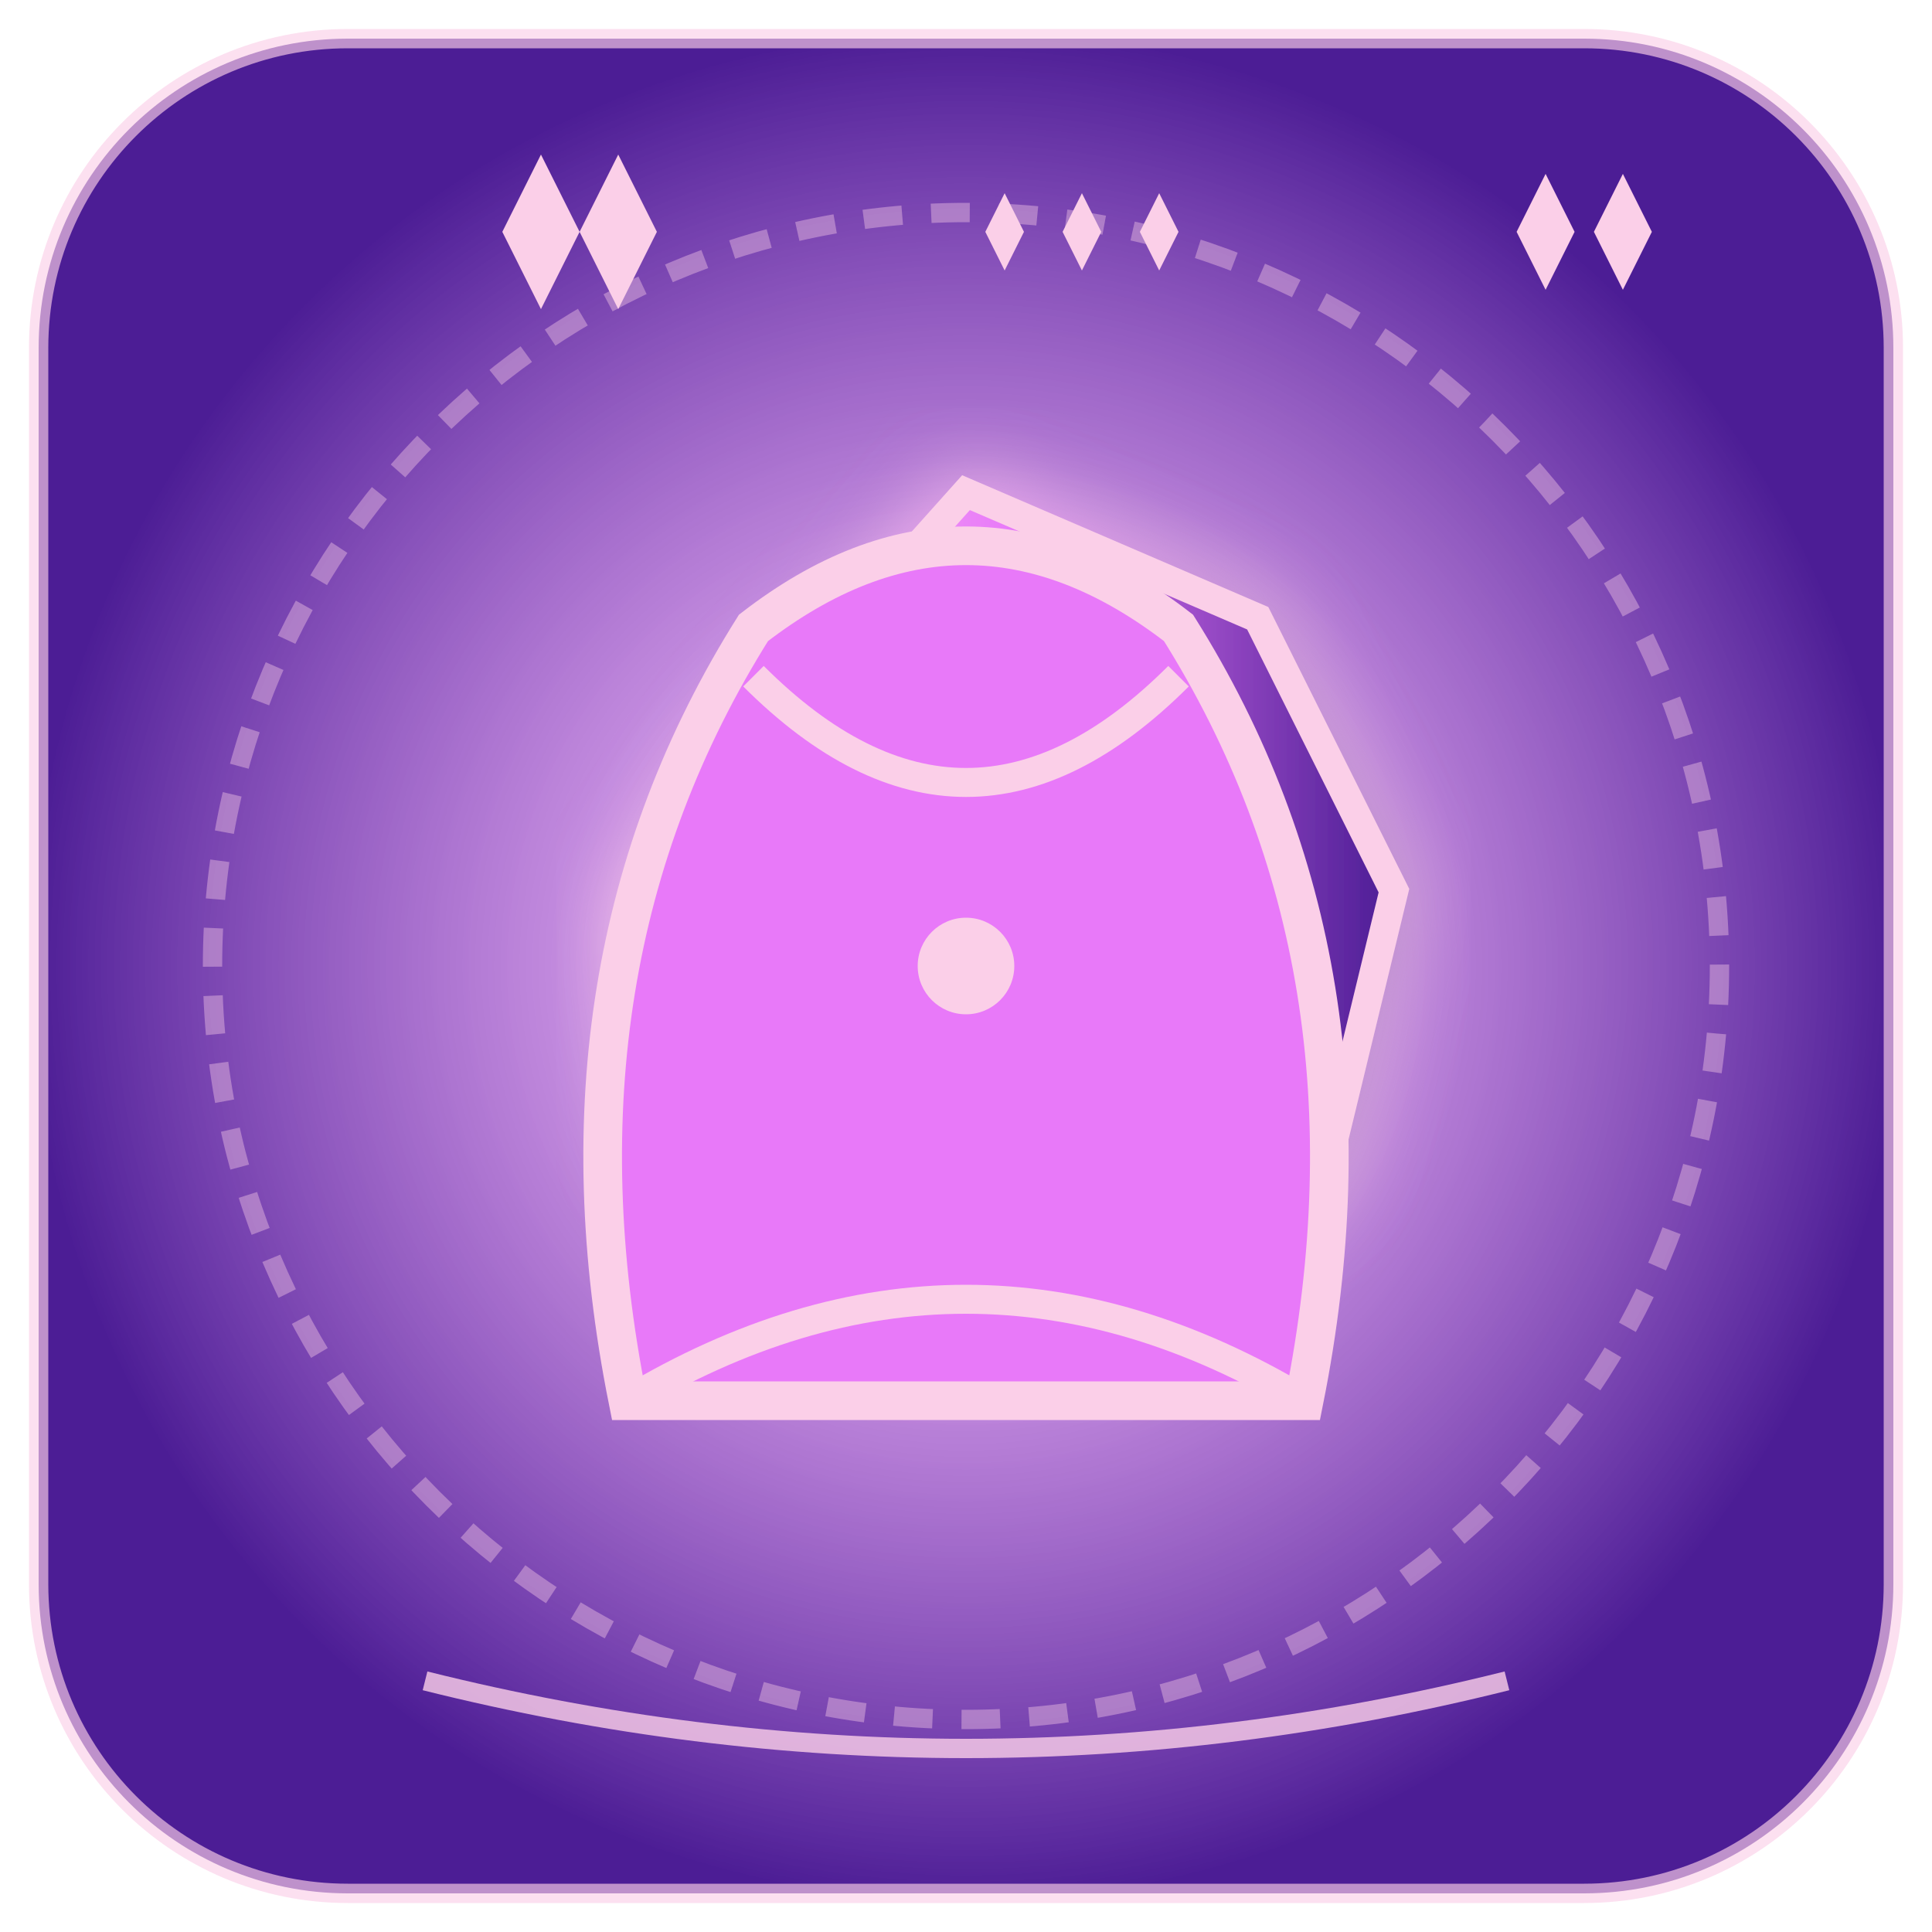
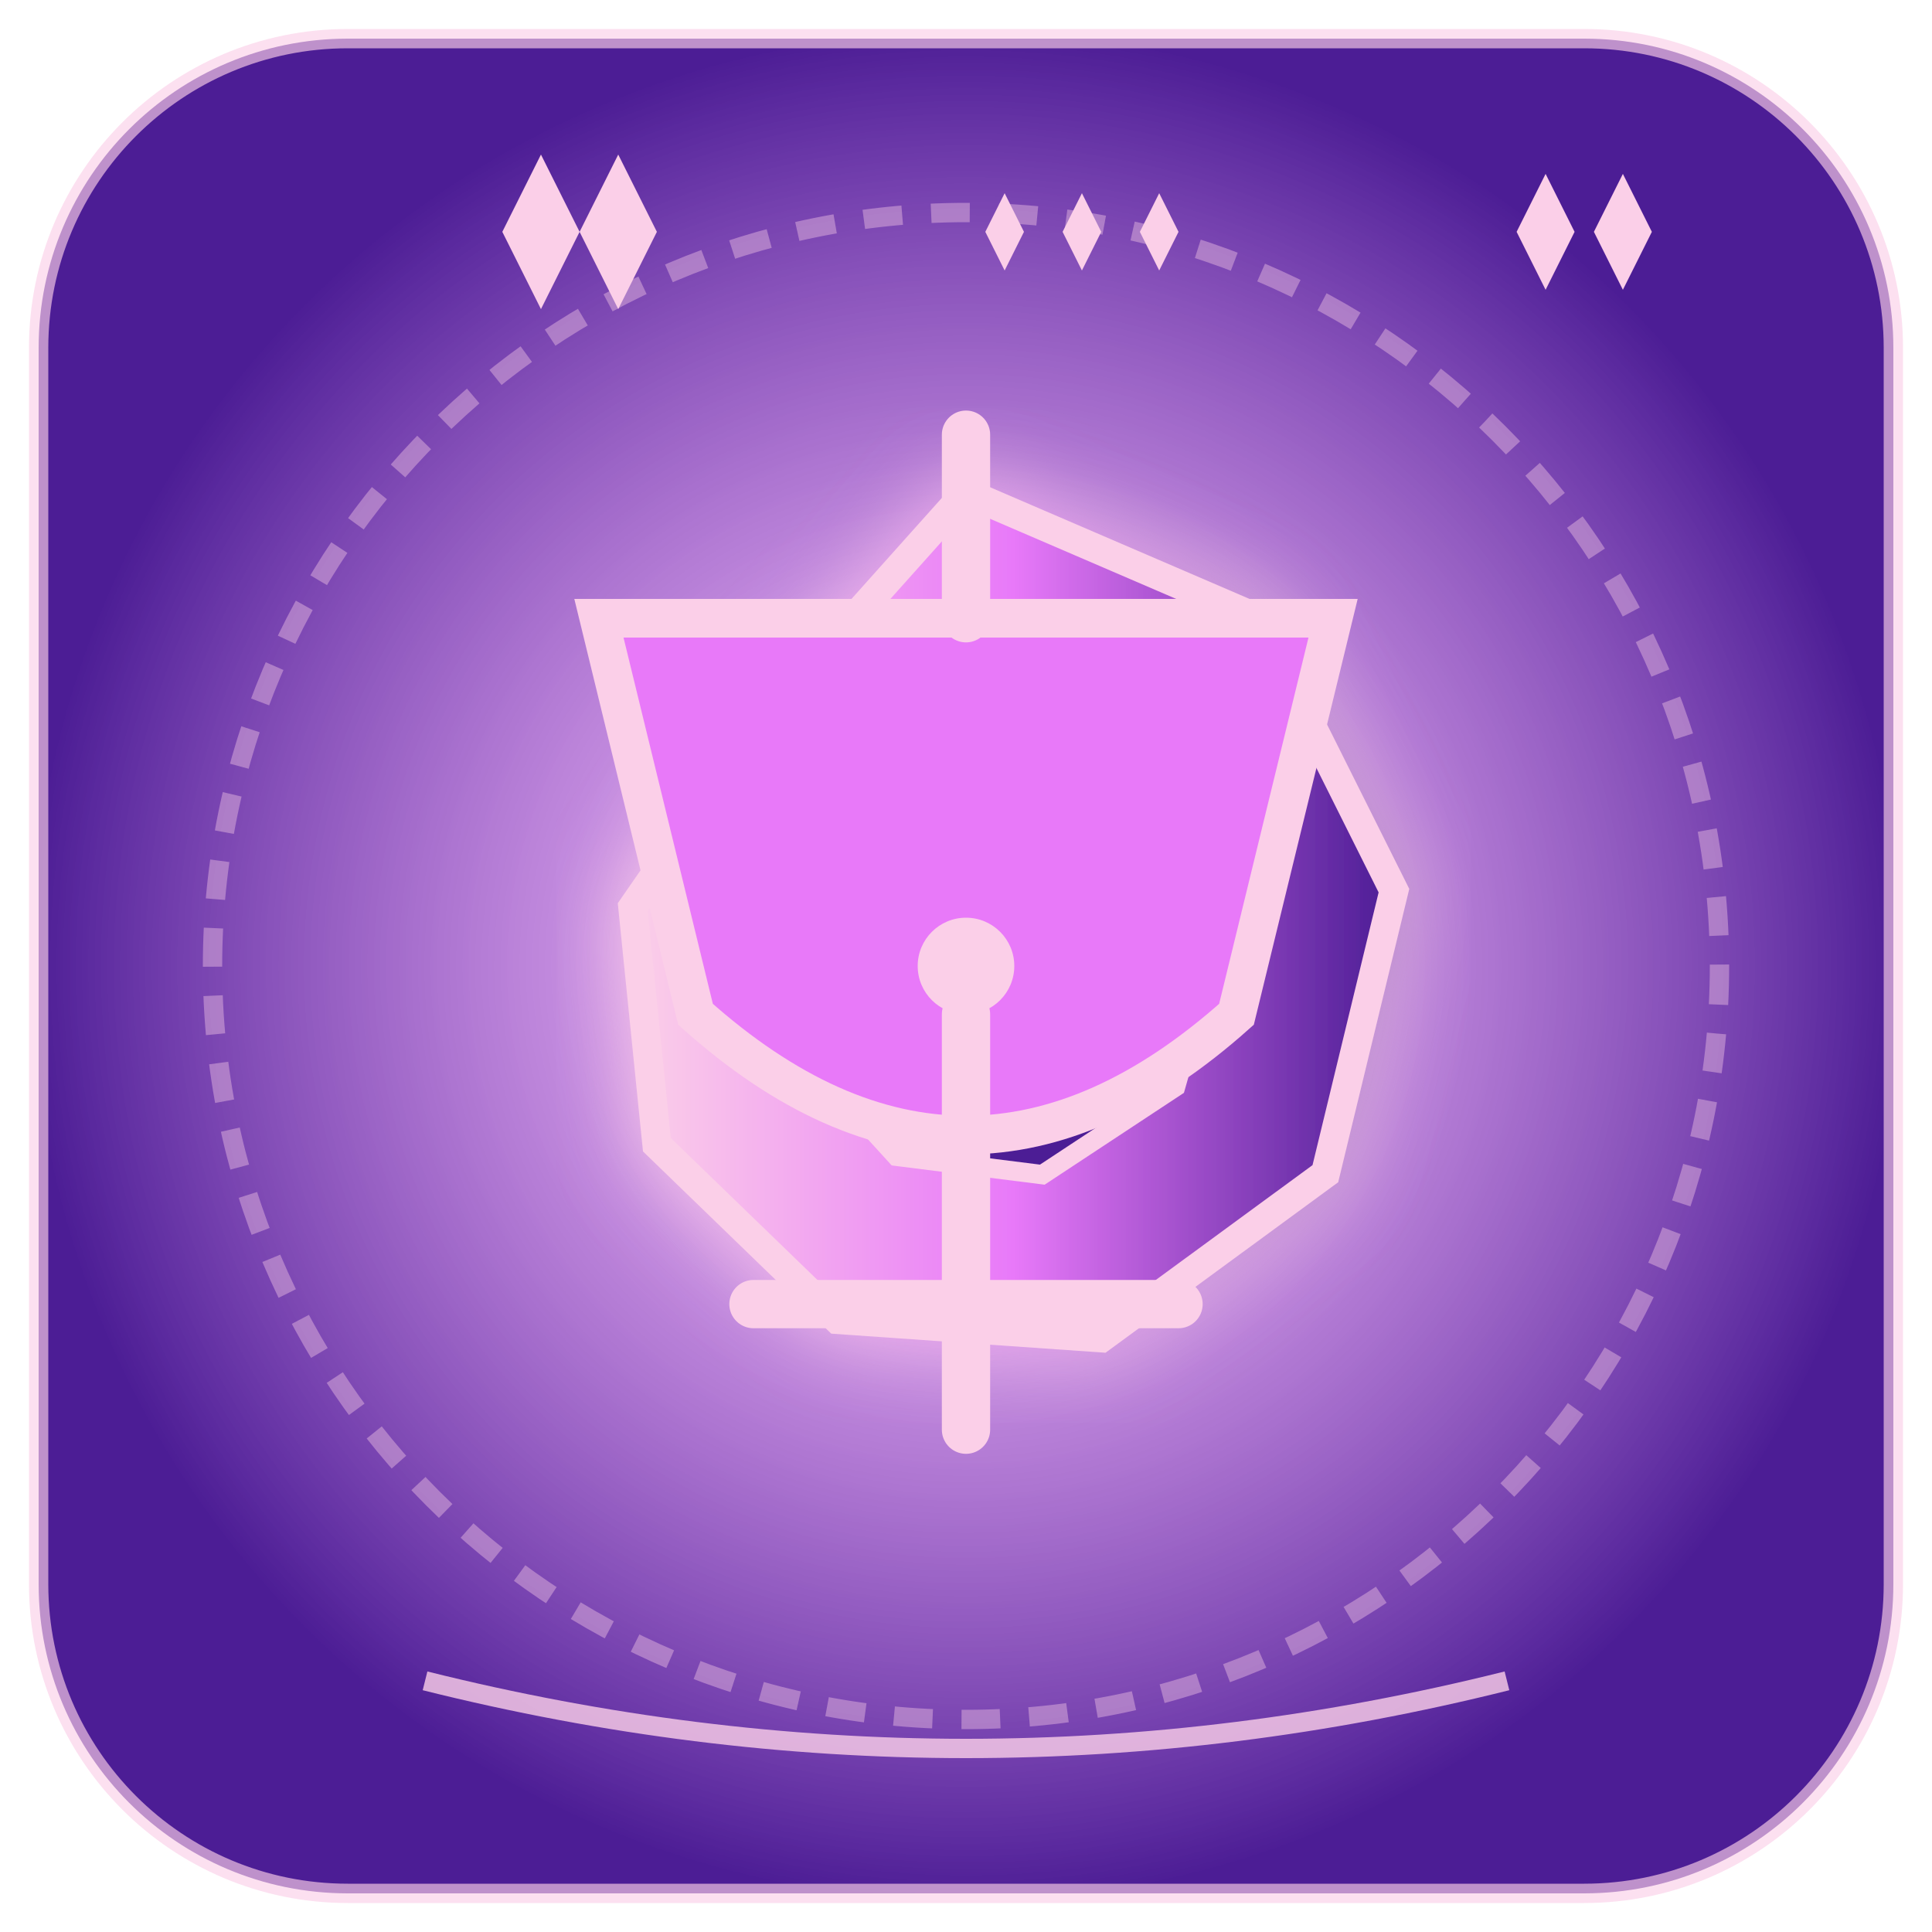
- <svg xmlns="http://www.w3.org/2000/svg" viewBox="0 0 200 200" role="img" aria-labelledby="title">
+ <svg xmlns="http://www.w3.org/2000/svg" viewBox="0 0 200 200" data-gift-id="couture-n03" role="img" aria-labelledby="title">
  <defs>
    <radialGradient id="bg">
      <stop stop-color="#E879F9" stop-opacity=".42" />
      <stop offset="1" stop-color="#4C1D95" />
    </radialGradient>
    <linearGradient id="metal">
      <stop stop-color="#FBCFE8" />
      <stop offset=".5" stop-color="#E879F9" />
      <stop offset="1" stop-color="#4C1D95" />
    </linearGradient>
    <filter id="glow">
      <feGaussianBlur stdDeviation="4" result="x" />
      <feMerge>
        <feMergeNode in="x" />
        <feMergeNode in="SourceGraphic" />
      </feMerge>
    </filter>
  </defs>
  <rect x="4" y="4" width="192" height="192" rx="32" fill="url(#bg)" stroke="#FBCFE8" stroke-opacity=".65" stroke-width="2" />
  <circle cx="100" cy="100" r="78" fill="none" stroke="#FBCFE8" stroke-opacity=".4" stroke-width="2" stroke-dasharray="4 3" />
  <polygon points="100.0,51.0 130.2,64.0 144.3,92.2 137.2,121.5 114.0,138.5 86.7,136.6 68.0,118.5 65.5,93.9 78.8,74.7" fill="url(#metal)" stroke="#FBCFE8" stroke-width="3" filter="url(#glow)" />
  <polygon points="100.0,69.0 118.6,77.8 126.6,95.3 121.7,112.5 107.9,121.6 92.8,119.7 83.5,109.5 83.3,97.0 90.4,88.5" fill="#4C1D95" stroke="#FBCFE8" stroke-width="2" />
-   <path d="M65 145 Q56 100 78 65 Q100 48 122 65 Q144 100 135 145Z" fill="#E879F9" stroke="#FBCFE8" stroke-width="4" />
-   <path d="M78 70 Q100 92 122 70 M65 145 Q100 124 135 145" fill="none" stroke="#FBCFE8" stroke-width="3" />
+   <path d="M62 64 H138 L128 105 Q100 130 72 105Z" fill="#E879F9" stroke="#FBCFE8" stroke-width="4" />
+   <path d="M100 45 V64 M78 135 H122 M100 105 V148" stroke="#FBCFE8" stroke-width="5" stroke-linecap="round" />
  <path d="M120 20 L122 24 L120 28 L118 24Z" fill="#FBCFE8" />
  <path d="M168 18 L171 24 L168 30 L165 24Z" fill="#FBCFE8" />
  <path d="M64 16 L68 24 L64 32 L60 24Z" fill="#FBCFE8" />
  <path d="M112 20 L114 24 L112 28 L110 24Z" fill="#FBCFE8" />
  <path d="M160 18 L163 24 L160 30 L157 24Z" fill="#FBCFE8" />
  <path d="M56 16 L60 24 L56 32 L52 24Z" fill="#FBCFE8" />
  <path d="M104 20 L106 24 L104 28 L102 24Z" fill="#FBCFE8" />
  <circle cx="100" cy="100" r="5" fill="#FBCFE8" />
  <path d="M44 174 Q100 188 156 174" fill="none" stroke="#FBCFE8" stroke-opacity=".8" stroke-width="2" />
</svg>
